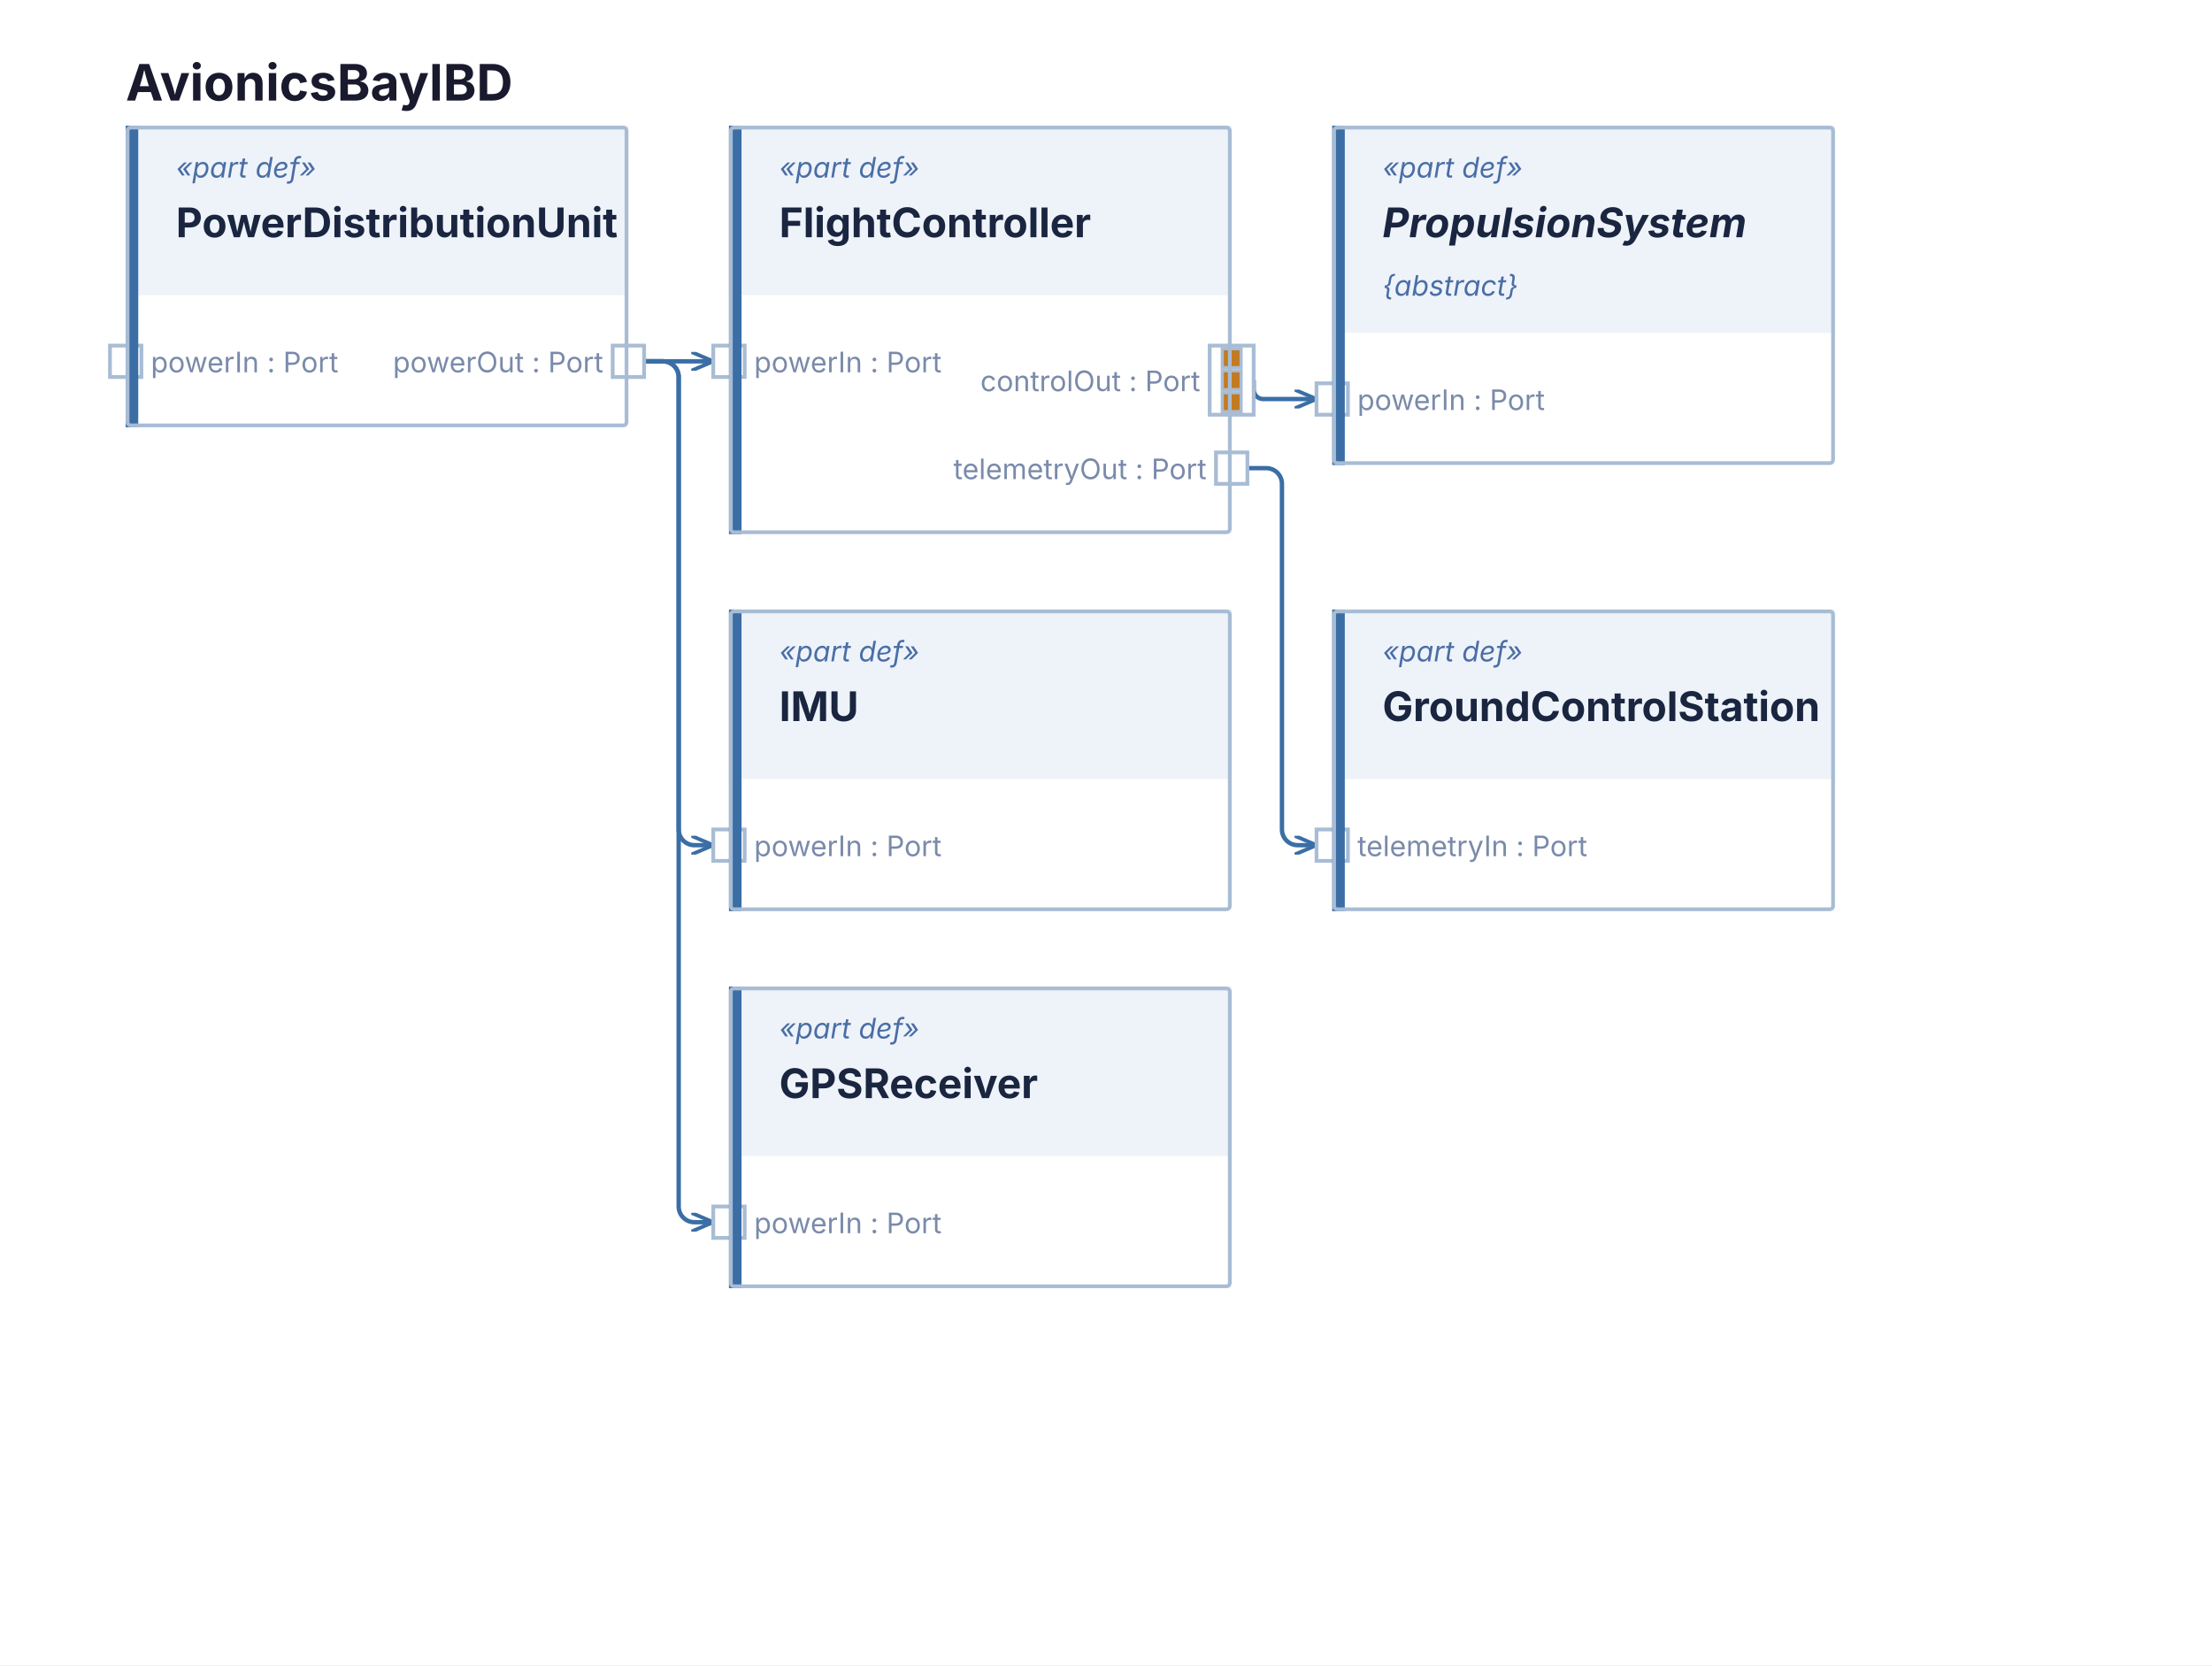
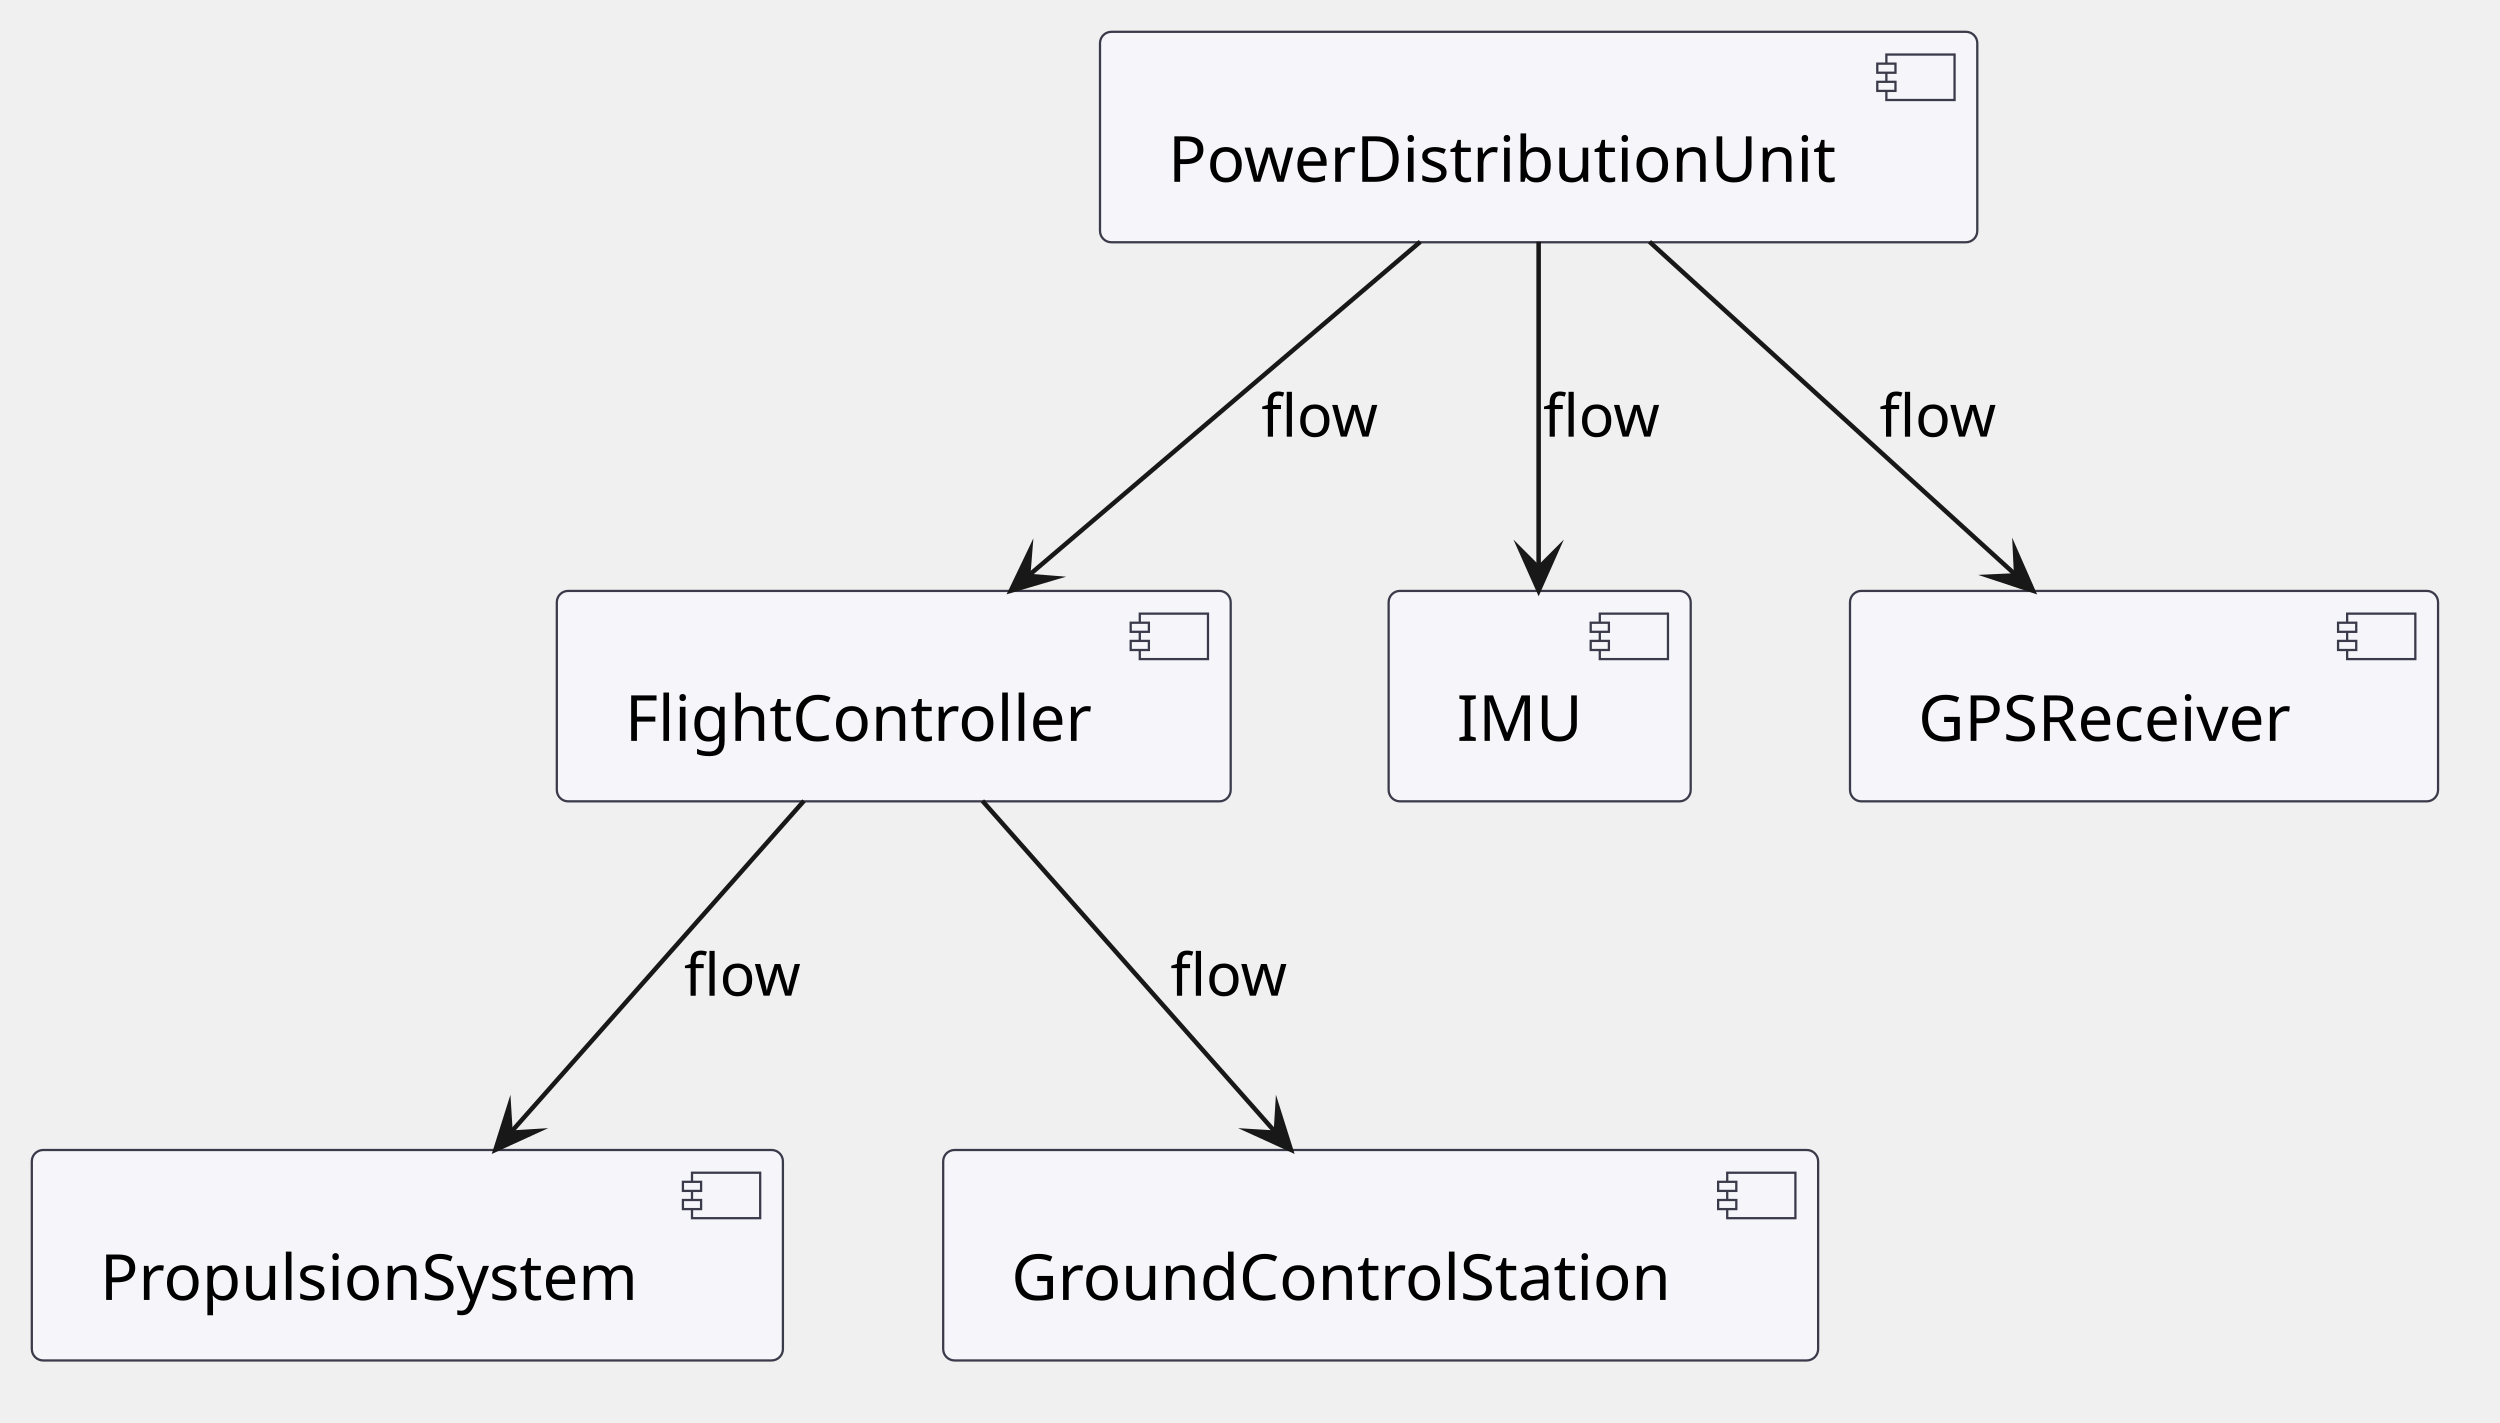
- <svg xmlns="http://www.w3.org/2000/svg" viewBox="0 0 704 530" width="704" height="530">
-   <style>text{font-family:'Inter','Roboto',system-ui,sans-serif}@font-face{font-family:'Inter';font-weight:400;src:url('https://fonts.bunny.net/inter/files/inter-latin-400-normal.woff2') format('woff2')}@font-face{font-family:'Inter';font-weight:700;src:url('https://fonts.bunny.net/inter/files/inter-latin-700-normal.woff2') format('woff2')}</style>
-   <rect width="704" height="530" fill="#ffffff" />
-   <text x="40.0" y="32.0" font-size="16" font-weight="700" fill="#1a1a2e">AvionicsBayIBD</text>
-   <defs>
-     <marker id="arr-open" markerUnits="userSpaceOnUse" markerWidth="8" markerHeight="6" refX="7" refY="3" orient="auto">
-       <polyline points="0,0 7,3 0,6" fill="none" stroke="#888" stroke-width="1.2" />
-     </marker>
-     <marker id="arr-flow" markerUnits="userSpaceOnUse" markerWidth="8" markerHeight="6" refX="7" refY="3" orient="auto">
-       <polyline points="0,0 7,3 0,6" fill="none" stroke="#3a6ea5" stroke-width="1.2" />
-     </marker>
-     <marker id="arr-verify" markerUnits="userSpaceOnUse" markerWidth="8" markerHeight="6" refX="7" refY="3" orient="auto">
-       <polyline points="0,0 7,3 0,6" fill="none" stroke="#3a6ea5" stroke-width="1.2" />
-     </marker>
-     <marker id="arr-alloc" markerUnits="userSpaceOnUse" markerWidth="8" markerHeight="6" refX="7" refY="3" orient="auto">
-       <polyline points="0,0 7,3 0,6" fill="none" stroke="#7a3ea5" stroke-width="1.2" />
-     </marker>
-     <marker id="arr-satisfy" markerUnits="userSpaceOnUse" markerWidth="8" markerHeight="6" refX="7" refY="3" orient="auto">
-       <polyline points="0,0 7,3 0,6" fill="none" stroke="#1a6b30" stroke-width="1.2" />
-     </marker>
-     <marker id="arr-generalize" markerUnits="userSpaceOnUse" markerWidth="10" markerHeight="8" refX="9" refY="4" orient="auto">
-       <polygon points="0,0 9,4 0,8" fill="white" stroke="#3a3a5c" stroke-width="1.2" />
-     </marker>
-     <marker id="arr-filled" markerUnits="userSpaceOnUse" markerWidth="8" markerHeight="6" refX="7" refY="3" orient="auto">
-       <polygon points="0,0 7,3 0,6" fill="#555" />
-     </marker>
-     <marker id="arr-diamond-filled" markerUnits="userSpaceOnUse" markerWidth="16" markerHeight="10" refX="0" refY="5" orient="auto">
-       <polygon points="0,5 8,0 16,5 8,10" fill="#555" />
-     </marker>
-     <marker id="arr-diamond-hollow" markerUnits="userSpaceOnUse" markerWidth="16" markerHeight="10" refX="0" refY="5" orient="auto">
-       <polygon points="0,5 8,0 16,5 8,10" fill="white" stroke="#555" stroke-width="1.2" />
-     </marker>
-     <marker id="arr-circle" markerUnits="userSpaceOnUse" markerWidth="12" markerHeight="12" refX="6" refY="6" orient="auto">
-       <circle cx="6" cy="6" r="5" fill="none" stroke="#1a6b30" stroke-width="1.4" />
-     </marker>
-   </defs>
-   <path d="M 205.0 115.0 L 227.0 115.0" fill="none" stroke="#3a6ea5" stroke-width="1.4" marker-end="url(#arr-flow)" />
-   <path d="M 205.0 115.0 L 211.0 115.0 A 5.0 5.0 0 0 1 216.0 120.0 L 216.0 264.0 A 5.0 5.0 0 0 0 221.0 269.0 L 227.0 269.0" fill="none" stroke="#3a6ea5" stroke-width="1.4" marker-end="url(#arr-flow)" />
-   <path d="M 205.0 115.0 L 211.0 115.0 A 5.0 5.0 0 0 1 216.0 120.0 L 216.0 384.0 A 5.0 5.0 0 0 0 221.0 389.0 L 227.0 389.0" fill="none" stroke="#3a6ea5" stroke-width="1.4" marker-end="url(#arr-flow)" />
-   <path d="M 399.0 121.0 L 399.0 124.0 A 3.0 3.0 0 0 0 402.0 127.0 L 419.0 127.0" fill="none" stroke="#3a6ea5" stroke-width="1.4" marker-end="url(#arr-flow)" />
-   <path d="M 397.0 149.0 L 403.0 149.0 A 5.0 5.0 0 0 1 408.0 154.0 L 408.0 264.0 A 5.0 5.0 0 0 0 413.0 269.0 L 419.0 269.0" fill="none" stroke="#3a6ea5" stroke-width="1.4" marker-end="url(#arr-flow)" />
-   <a href="/ui/detail/UAV::Power::PowerDistributionUnit" data-qname="UAV::Power::PowerDistributionUnit">
-     <g transform="translate(40.0 40.0)">
-       <defs>
-         <style>@font-face{font-family:'Inter';font-weight:400;src:url('https://fonts.bunny.net/inter/files/inter-latin-400-normal.woff2') format('woff2')}@font-face{font-family:'Inter';font-weight:700;src:url('https://fonts.bunny.net/inter/files/inter-latin-700-normal.woff2') format('woff2')}text{font-family:'Inter','Roboto',system-ui,sans-serif}</style>
-       </defs>
-       <rect x="0" y="0.0" width="160.0" height="54.0" fill="#eef3fa" />
-       <text x="16.0" y="16.5" font-size="9" fill="#4a6ea5" font-style="italic">«part def»</text>
-       <text x="16.0" y="35.5" font-size="13" font-weight="700" fill="#1a2540">PowerDistributionUnit</text>
-       <rect x="0" y="54.0" width="160.0" height="42.0" fill="#ffffff" />
-       <rect x="-5.0" y="70.0" width="10" height="10" fill="#ffffff" stroke="#a8bcd4" stroke-width="1.2" />
-       <text x="8.0" y="78.5" font-size="9" fill="#7a8aaa">powerIn : Port</text>
-       <rect x="155.0" y="70.0" width="10" height="10" fill="#ffffff" stroke="#a8bcd4" stroke-width="1.2" />
-       <text x="152.0" y="78.5" font-size="9" fill="#7a8aaa" text-anchor="end">powerOut : Port</text>
-       <rect x="0" y="0" width="4" height="96.0" fill="#3a6ea5" />
-       <rect x="0.6" y="0.6" width="158.8" height="94.8" rx="1" ry="1" fill="none" stroke="#a8bcd4" stroke-width="1.2" />
+ <svg xmlns="http://www.w3.org/2000/svg" xmlns:xlink="http://www.w3.org/1999/xlink" contentStyleType="text/css" data-diagram-type="DESCRIPTION" height="313px" preserveAspectRatio="none" style="width:550px;height:313px;background:#FFFFFF;" version="1.1" viewBox="0 0 550 313" width="550px" zoomAndPan="magnify">
+   <defs />
+   <g>
+     <g class="entity" data-qualified-name="s_pdu" data-source-line="6" id="ent0001">
+       <a href="http://localhost:3000/ui/detail/UAV::Power::PowerDistributionUnit" target="_top" title="http://localhost:3000/ui/detail/UAV::Power::PowerDistributionUnit" xlink:actuate="onRequest" xlink:href="http://localhost:3000/ui/detail/UAV::Power::PowerDistributionUnit" xlink:show="new" xlink:title="http://localhost:3000/ui/detail/UAV::Power::PowerDistributionUnit" xlink:type="simple">
+         <rect fill="#F5F5FA" height="46.297" rx="2.5" ry="2.5" style="stroke:#3A3A4A;stroke-width:0.5;" width="193.002" x="242" y="7" />
+         <rect fill="#F5F5FA" height="10" style="stroke:#3A3A4A;stroke-width:0.5;" width="15" x="415.002" y="12" />
+         <rect fill="#F5F5FA" height="2" style="stroke:#3A3A4A;stroke-width:0.5;" width="4" x="413.002" y="14" />
+         <rect fill="#F5F5FA" height="2" style="stroke:#3A3A4A;stroke-width:0.5;" width="4" x="413.002" y="18" />
+         <text fill="#000000" font-family="sans-serif" font-size="14" lengthAdjust="spacing" textLength="153.002" x="257" y="39.995">PowerDistributionUnit</text>
+       </a>
    </g>
-   </a>
-   <a href="/ui/detail/UAV::Avionics::FlightController" data-qname="UAV::Avionics::FlightController">
-     <g transform="translate(232.0 40.0)">
-       <defs>
-         <style>@font-face{font-family:'Inter';font-weight:400;src:url('https://fonts.bunny.net/inter/files/inter-latin-400-normal.woff2') format('woff2')}@font-face{font-family:'Inter';font-weight:700;src:url('https://fonts.bunny.net/inter/files/inter-latin-700-normal.woff2') format('woff2')}text{font-family:'Inter','Roboto',system-ui,sans-serif}</style>
-       </defs>
-       <rect x="0" y="0.0" width="160.0" height="54.0" fill="#eef3fa" />
-       <text x="16.0" y="16.5" font-size="9" fill="#4a6ea5" font-style="italic">«part def»</text>
-       <text x="16.0" y="35.5" font-size="13" font-weight="700" fill="#1a2540">FlightController</text>
-       <rect x="0" y="54.0" width="160.0" height="76.0" fill="#ffffff" />
-       <rect x="-5.0" y="70.0" width="10" height="10" fill="#ffffff" stroke="#a8bcd4" stroke-width="1.2" />
-       <text x="8.0" y="78.5" font-size="9" fill="#7a8aaa">powerIn : Port</text>
-       <rect x="153.0" y="70.0" width="14" height="22.0" fill="#ffffff" stroke="#a8bcd4" stroke-width="1.2" />
-       <text x="150.0" y="84.5" font-size="9" fill="#7a8aaa" text-anchor="end">controlOut : Port</text>
-       <rect x="157.0" y="71.0" width="6" height="6" fill="#c47a1e" stroke="#a8bcd4" stroke-width="1" />
-       <rect x="157.0" y="78.0" width="6" height="6" fill="#c47a1e" stroke="#a8bcd4" stroke-width="1" />
-       <rect x="157.0" y="85.0" width="6" height="6" fill="#c47a1e" stroke="#a8bcd4" stroke-width="1" />
-       <rect x="155.0" y="104.0" width="10" height="10" fill="#ffffff" stroke="#a8bcd4" stroke-width="1.2" />
-       <text x="152.0" y="112.5" font-size="9" fill="#7a8aaa" text-anchor="end">telemetryOut : Port</text>
-       <rect x="0" y="0" width="4" height="130.0" fill="#3a6ea5" />
-       <rect x="0.6" y="0.6" width="158.8" height="128.8" rx="1" ry="1" fill="none" stroke="#a8bcd4" stroke-width="1.2" />
+     <g class="entity" data-qualified-name="s_fc" data-source-line="7" id="ent0002">
+       <a href="http://localhost:3000/ui/detail/UAV::Avionics::FlightController" target="_top" title="http://localhost:3000/ui/detail/UAV::Avionics::FlightController" xlink:actuate="onRequest" xlink:href="http://localhost:3000/ui/detail/UAV::Avionics::FlightController" xlink:show="new" xlink:title="http://localhost:3000/ui/detail/UAV::Avionics::FlightController" xlink:type="simple">
+         <rect fill="#F5F5FA" height="46.297" rx="2.5" ry="2.5" style="stroke:#3A3A4A;stroke-width:0.5;" width="148.254" x="122.5" y="130" />
+         <rect fill="#F5F5FA" height="10" style="stroke:#3A3A4A;stroke-width:0.5;" width="15" x="250.754" y="135" />
+         <rect fill="#F5F5FA" height="2" style="stroke:#3A3A4A;stroke-width:0.5;" width="4" x="248.754" y="137" />
+         <rect fill="#F5F5FA" height="2" style="stroke:#3A3A4A;stroke-width:0.5;" width="4" x="248.754" y="141" />
+         <text fill="#000000" font-family="sans-serif" font-size="14" lengthAdjust="spacing" textLength="108.254" x="137.5" y="162.995">FlightController</text>
+       </a>
    </g>
-   </a>
-   <a href="/ui/detail/UAV::Propulsion::PropulsionSystem" data-qname="UAV::Propulsion::PropulsionSystem">
-     <g transform="translate(424.0 40.0)">
-       <defs>
-         <style>@font-face{font-family:'Inter';font-weight:400;src:url('https://fonts.bunny.net/inter/files/inter-latin-400-normal.woff2') format('woff2')}@font-face{font-family:'Inter';font-weight:700;src:url('https://fonts.bunny.net/inter/files/inter-latin-700-normal.woff2') format('woff2')}text{font-family:'Inter','Roboto',system-ui,sans-serif}</style>
-       </defs>
-       <rect x="0" y="0.0" width="160.0" height="66.0" fill="#eef3fa" />
-       <text x="16.0" y="16.5" font-size="9" fill="#4a6ea5" font-style="italic">«part def»</text>
-       <text x="16.0" y="35.5" font-size="13" font-weight="700" fill="#1a2540" font-style="italic">PropulsionSystem</text>
-       <text x="16.0" y="54.1" font-size="9" fill="#4a6ea5" font-style="italic">{abstract}</text>
-       <rect x="0" y="66.0" width="160.0" height="42.0" fill="#ffffff" />
-       <rect x="-5.0" y="82.0" width="10" height="10" fill="#ffffff" stroke="#a8bcd4" stroke-width="1.2" />
-       <text x="8.0" y="90.5" font-size="9" fill="#7a8aaa">powerIn : Port</text>
-       <rect x="0" y="0" width="4" height="108.0" fill="#3a6ea5" />
-       <rect x="0.6" y="0.6" width="158.8" height="106.8" rx="1" ry="1" fill="none" stroke="#a8bcd4" stroke-width="1.2" />
+     <g class="entity" data-qualified-name="s_prop" data-source-line="8" id="ent0003">
+       <a href="http://localhost:3000/ui/detail/UAV::Propulsion::PropulsionSystem" target="_top" title="http://localhost:3000/ui/detail/UAV::Propulsion::PropulsionSystem" xlink:actuate="onRequest" xlink:href="http://localhost:3000/ui/detail/UAV::Propulsion::PropulsionSystem" xlink:show="new" xlink:title="http://localhost:3000/ui/detail/UAV::Propulsion::PropulsionSystem" xlink:type="simple">
+         <rect fill="#F5F5FA" height="46.297" rx="2.5" ry="2.5" style="stroke:#3A3A4A;stroke-width:0.5;" width="165.241" x="7" y="253" />
+         <rect fill="#F5F5FA" height="10" style="stroke:#3A3A4A;stroke-width:0.5;" width="15" x="152.241" y="258" />
+         <rect fill="#F5F5FA" height="2" style="stroke:#3A3A4A;stroke-width:0.5;" width="4" x="150.241" y="260" />
+         <rect fill="#F5F5FA" height="2" style="stroke:#3A3A4A;stroke-width:0.5;" width="4" x="150.241" y="264" />
+         <text fill="#000000" font-family="sans-serif" font-size="14" lengthAdjust="spacing" textLength="125.241" x="22" y="285.995">PropulsionSystem</text>
+       </a>
    </g>
-   </a>
-   <a href="/ui/detail/UAV::Avionics::IMU" data-qname="UAV::Avionics::IMU">
-     <g transform="translate(232.0 194.0)">
-       <defs>
-         <style>@font-face{font-family:'Inter';font-weight:400;src:url('https://fonts.bunny.net/inter/files/inter-latin-400-normal.woff2') format('woff2')}@font-face{font-family:'Inter';font-weight:700;src:url('https://fonts.bunny.net/inter/files/inter-latin-700-normal.woff2') format('woff2')}text{font-family:'Inter','Roboto',system-ui,sans-serif}</style>
-       </defs>
-       <rect x="0" y="0.0" width="160.0" height="54.0" fill="#eef3fa" />
-       <text x="16.0" y="16.5" font-size="9" fill="#4a6ea5" font-style="italic">«part def»</text>
-       <text x="16.0" y="35.5" font-size="13" font-weight="700" fill="#1a2540">IMU</text>
-       <rect x="0" y="54.0" width="160.0" height="42.0" fill="#ffffff" />
-       <rect x="-5.0" y="70.0" width="10" height="10" fill="#ffffff" stroke="#a8bcd4" stroke-width="1.2" />
-       <text x="8.0" y="78.5" font-size="9" fill="#7a8aaa">powerIn : Port</text>
-       <rect x="0" y="0" width="4" height="96.0" fill="#3a6ea5" />
-       <rect x="0.6" y="0.6" width="158.8" height="94.8" rx="1" ry="1" fill="none" stroke="#a8bcd4" stroke-width="1.2" />
+     <g class="entity" data-qualified-name="s_imu" data-source-line="9" id="ent0004">
+       <a href="http://localhost:3000/ui/detail/UAV::Avionics::IMU" target="_top" title="http://localhost:3000/ui/detail/UAV::Avionics::IMU" xlink:actuate="onRequest" xlink:href="http://localhost:3000/ui/detail/UAV::Avionics::IMU" xlink:show="new" xlink:title="http://localhost:3000/ui/detail/UAV::Avionics::IMU" xlink:type="simple">
+         <rect fill="#F5F5FA" height="46.297" rx="2.5" ry="2.5" style="stroke:#3A3A4A;stroke-width:0.5;" width="66.455" x="305.5" y="130" />
+         <rect fill="#F5F5FA" height="10" style="stroke:#3A3A4A;stroke-width:0.5;" width="15" x="351.955" y="135" />
+         <rect fill="#F5F5FA" height="2" style="stroke:#3A3A4A;stroke-width:0.5;" width="4" x="349.955" y="137" />
+         <rect fill="#F5F5FA" height="2" style="stroke:#3A3A4A;stroke-width:0.5;" width="4" x="349.955" y="141" />
+         <text fill="#000000" font-family="sans-serif" font-size="14" lengthAdjust="spacing" textLength="26.455" x="320.5" y="162.995">IMU</text>
+       </a>
    </g>
-   </a>
-   <a href="/ui/detail/UAV::Avionics::GPSReceiver" data-qname="UAV::Avionics::GPSReceiver">
-     <g transform="translate(232.0 314.0)">
-       <defs>
-         <style>@font-face{font-family:'Inter';font-weight:400;src:url('https://fonts.bunny.net/inter/files/inter-latin-400-normal.woff2') format('woff2')}@font-face{font-family:'Inter';font-weight:700;src:url('https://fonts.bunny.net/inter/files/inter-latin-700-normal.woff2') format('woff2')}text{font-family:'Inter','Roboto',system-ui,sans-serif}</style>
-       </defs>
-       <rect x="0" y="0.0" width="160.0" height="54.0" fill="#eef3fa" />
-       <text x="16.0" y="16.5" font-size="9" fill="#4a6ea5" font-style="italic">«part def»</text>
-       <text x="16.0" y="35.5" font-size="13" font-weight="700" fill="#1a2540">GPSReceiver</text>
-       <rect x="0" y="54.0" width="160.0" height="42.0" fill="#ffffff" />
-       <rect x="-5.0" y="70.0" width="10" height="10" fill="#ffffff" stroke="#a8bcd4" stroke-width="1.2" />
-       <text x="8.0" y="78.5" font-size="9" fill="#7a8aaa">powerIn : Port</text>
-       <rect x="0" y="0" width="4" height="96.0" fill="#3a6ea5" />
-       <rect x="0.6" y="0.6" width="158.8" height="94.8" rx="1" ry="1" fill="none" stroke="#a8bcd4" stroke-width="1.2" />
+     <g class="entity" data-qualified-name="s_gps" data-source-line="10" id="ent0005">
+       <a href="http://localhost:3000/ui/detail/UAV::Avionics::GPSReceiver" target="_top" title="http://localhost:3000/ui/detail/UAV::Avionics::GPSReceiver" xlink:actuate="onRequest" xlink:href="http://localhost:3000/ui/detail/UAV::Avionics::GPSReceiver" xlink:show="new" xlink:title="http://localhost:3000/ui/detail/UAV::Avionics::GPSReceiver" xlink:type="simple">
+         <rect fill="#F5F5FA" height="46.297" rx="2.5" ry="2.5" style="stroke:#3A3A4A;stroke-width:0.5;" width="129.373" x="407" y="130" />
+         <rect fill="#F5F5FA" height="10" style="stroke:#3A3A4A;stroke-width:0.5;" width="15" x="516.373" y="135" />
+         <rect fill="#F5F5FA" height="2" style="stroke:#3A3A4A;stroke-width:0.5;" width="4" x="514.373" y="137" />
+         <rect fill="#F5F5FA" height="2" style="stroke:#3A3A4A;stroke-width:0.5;" width="4" x="514.373" y="141" />
+         <text fill="#000000" font-family="sans-serif" font-size="14" lengthAdjust="spacing" textLength="89.373" x="422" y="162.995">GPSReceiver</text>
+       </a>
    </g>
-   </a>
-   <a href="/ui/detail/GroundStation::GroundControlStation" data-qname="GroundStation::GroundControlStation">
-     <g transform="translate(424.0 194.0)">
-       <defs>
-         <style>@font-face{font-family:'Inter';font-weight:400;src:url('https://fonts.bunny.net/inter/files/inter-latin-400-normal.woff2') format('woff2')}@font-face{font-family:'Inter';font-weight:700;src:url('https://fonts.bunny.net/inter/files/inter-latin-700-normal.woff2') format('woff2')}text{font-family:'Inter','Roboto',system-ui,sans-serif}</style>
-       </defs>
-       <rect x="0" y="0.0" width="160.0" height="54.0" fill="#eef3fa" />
-       <text x="16.0" y="16.5" font-size="9" fill="#4a6ea5" font-style="italic">«part def»</text>
-       <text x="16.0" y="35.5" font-size="13" font-weight="700" fill="#1a2540">GroundControlStation</text>
-       <rect x="0" y="54.0" width="160.0" height="42.0" fill="#ffffff" />
-       <rect x="-5.0" y="70.0" width="10" height="10" fill="#ffffff" stroke="#a8bcd4" stroke-width="1.2" />
-       <text x="8.0" y="78.5" font-size="9" fill="#7a8aaa">telemetryIn : Port</text>
-       <rect x="0" y="0" width="4" height="96.0" fill="#3a6ea5" />
-       <rect x="0.6" y="0.6" width="158.8" height="94.8" rx="1" ry="1" fill="none" stroke="#a8bcd4" stroke-width="1.2" />
+     <g class="entity" data-qualified-name="s_gcs" data-source-line="11" id="ent0006">
+       <a href="http://localhost:3000/ui/detail/GroundStation::GroundControlStation" target="_top" title="http://localhost:3000/ui/detail/GroundStation::GroundControlStation" xlink:actuate="onRequest" xlink:href="http://localhost:3000/ui/detail/GroundStation::GroundControlStation" xlink:show="new" xlink:title="http://localhost:3000/ui/detail/GroundStation::GroundControlStation" xlink:type="simple">
+         <rect fill="#F5F5FA" height="46.297" rx="2.5" ry="2.5" style="stroke:#3A3A4A;stroke-width:0.5;" width="192.489" x="207.5" y="253" />
+         <rect fill="#F5F5FA" height="10" style="stroke:#3A3A4A;stroke-width:0.5;" width="15" x="379.989" y="258" />
+         <rect fill="#F5F5FA" height="2" style="stroke:#3A3A4A;stroke-width:0.5;" width="4" x="377.989" y="260" />
+         <rect fill="#F5F5FA" height="2" style="stroke:#3A3A4A;stroke-width:0.5;" width="4" x="377.989" y="264" />
+         <text fill="#000000" font-family="sans-serif" font-size="14" lengthAdjust="spacing" textLength="152.489" x="222.5" y="285.995">GroundControlStation</text>
+       </a>
    </g>
-   </a>
+     <g class="link" data-entity-1="ent0001" data-entity-2="ent0002" data-link-type="dependency" data-source-line="13" id="lnk7">
+       <path d="M312.46,53.19 C286.83,75.03 251.745,104.916 226.185,126.706" fill="none" id="s_pdu-to-s_fc" style="stroke:#181818;stroke-width:1;" />
+       <polygon fill="#181818" points="222.38,129.95,231.824,127.155,226.185,126.706,226.634,121.067,222.38,129.95" style="stroke:#181818;stroke-width:1;stroke-linejoin:miter;stroke-miterlimit:10;" />
+       <text fill="#000000" font-family="sans-serif" font-size="13" lengthAdjust="spacing" textLength="26.774" x="277.5" y="96.067">flow</text>
+     </g>
+     <g class="link" data-entity-1="ent0001" data-entity-2="ent0004" data-link-type="dependency" data-source-line="14" id="lnk8">
+       <path d="M338.5,53.19 C338.5,75.03 338.5,103.16 338.5,124.95" fill="none" id="s_pdu-to-s_imu" style="stroke:#181818;stroke-width:1;" />
+       <polygon fill="#181818" points="338.5,129.95,342.5,120.95,338.5,124.95,334.5,120.95,338.5,129.95" style="stroke:#181818;stroke-width:1;stroke-linejoin:miter;stroke-miterlimit:10;" />
+       <text fill="#000000" font-family="sans-serif" font-size="13" lengthAdjust="spacing" textLength="26.774" x="339.5" y="96.067">flow</text>
+     </g>
+     <g class="link" data-entity-1="ent0001" data-entity-2="ent0005" data-link-type="dependency" data-source-line="15" id="lnk9">
+       <path d="M362.89,53.19 C386.89,75.03 419.622,104.794 443.562,126.584" fill="none" id="s_pdu-to-s_gps" style="stroke:#181818;stroke-width:1;" />
+       <polygon fill="#181818" points="447.26,129.95,443.297,120.934,443.562,126.584,437.912,126.85,447.26,129.95" style="stroke:#181818;stroke-width:1;stroke-linejoin:miter;stroke-miterlimit:10;" />
+       <text fill="#000000" font-family="sans-serif" font-size="13" lengthAdjust="spacing" textLength="26.774" x="413.5" y="96.067">flow</text>
+     </g>
+     <g class="link" data-entity-1="ent0002" data-entity-2="ent0003" data-link-type="dependency" data-source-line="16" id="lnk10">
+       <path d="M176.87,176.19 C157.57,198.03 131.571,227.414 112.311,249.204" fill="none" id="s_fc-to-s_prop" style="stroke:#181818;stroke-width:1;" />
+       <polygon fill="#181818" points="109,252.95,117.957,248.856,112.311,249.204,111.963,243.558,109,252.95" style="stroke:#181818;stroke-width:1;stroke-linejoin:miter;stroke-miterlimit:10;" />
+       <text fill="#000000" font-family="sans-serif" font-size="13" lengthAdjust="spacing" textLength="26.774" x="150.5" y="219.067">flow</text>
+     </g>
+     <g class="link" data-entity-1="ent0002" data-entity-2="ent0006" data-link-type="dependency" data-source-line="17" id="lnk11">
+       <path d="M216.13,176.19 C235.43,198.03 261.429,227.414 280.689,249.204" fill="none" id="s_fc-to-s_gcs" style="stroke:#181818;stroke-width:1;" />
+       <polygon fill="#181818" points="284,252.95,281.037,243.558,280.689,249.204,275.043,248.856,284,252.95" style="stroke:#181818;stroke-width:1;stroke-linejoin:miter;stroke-miterlimit:10;" />
+       <text fill="#000000" font-family="sans-serif" font-size="13" lengthAdjust="spacing" textLength="26.774" x="257.5" y="219.067">flow</text>
+     </g>
+   </g>
</svg>
